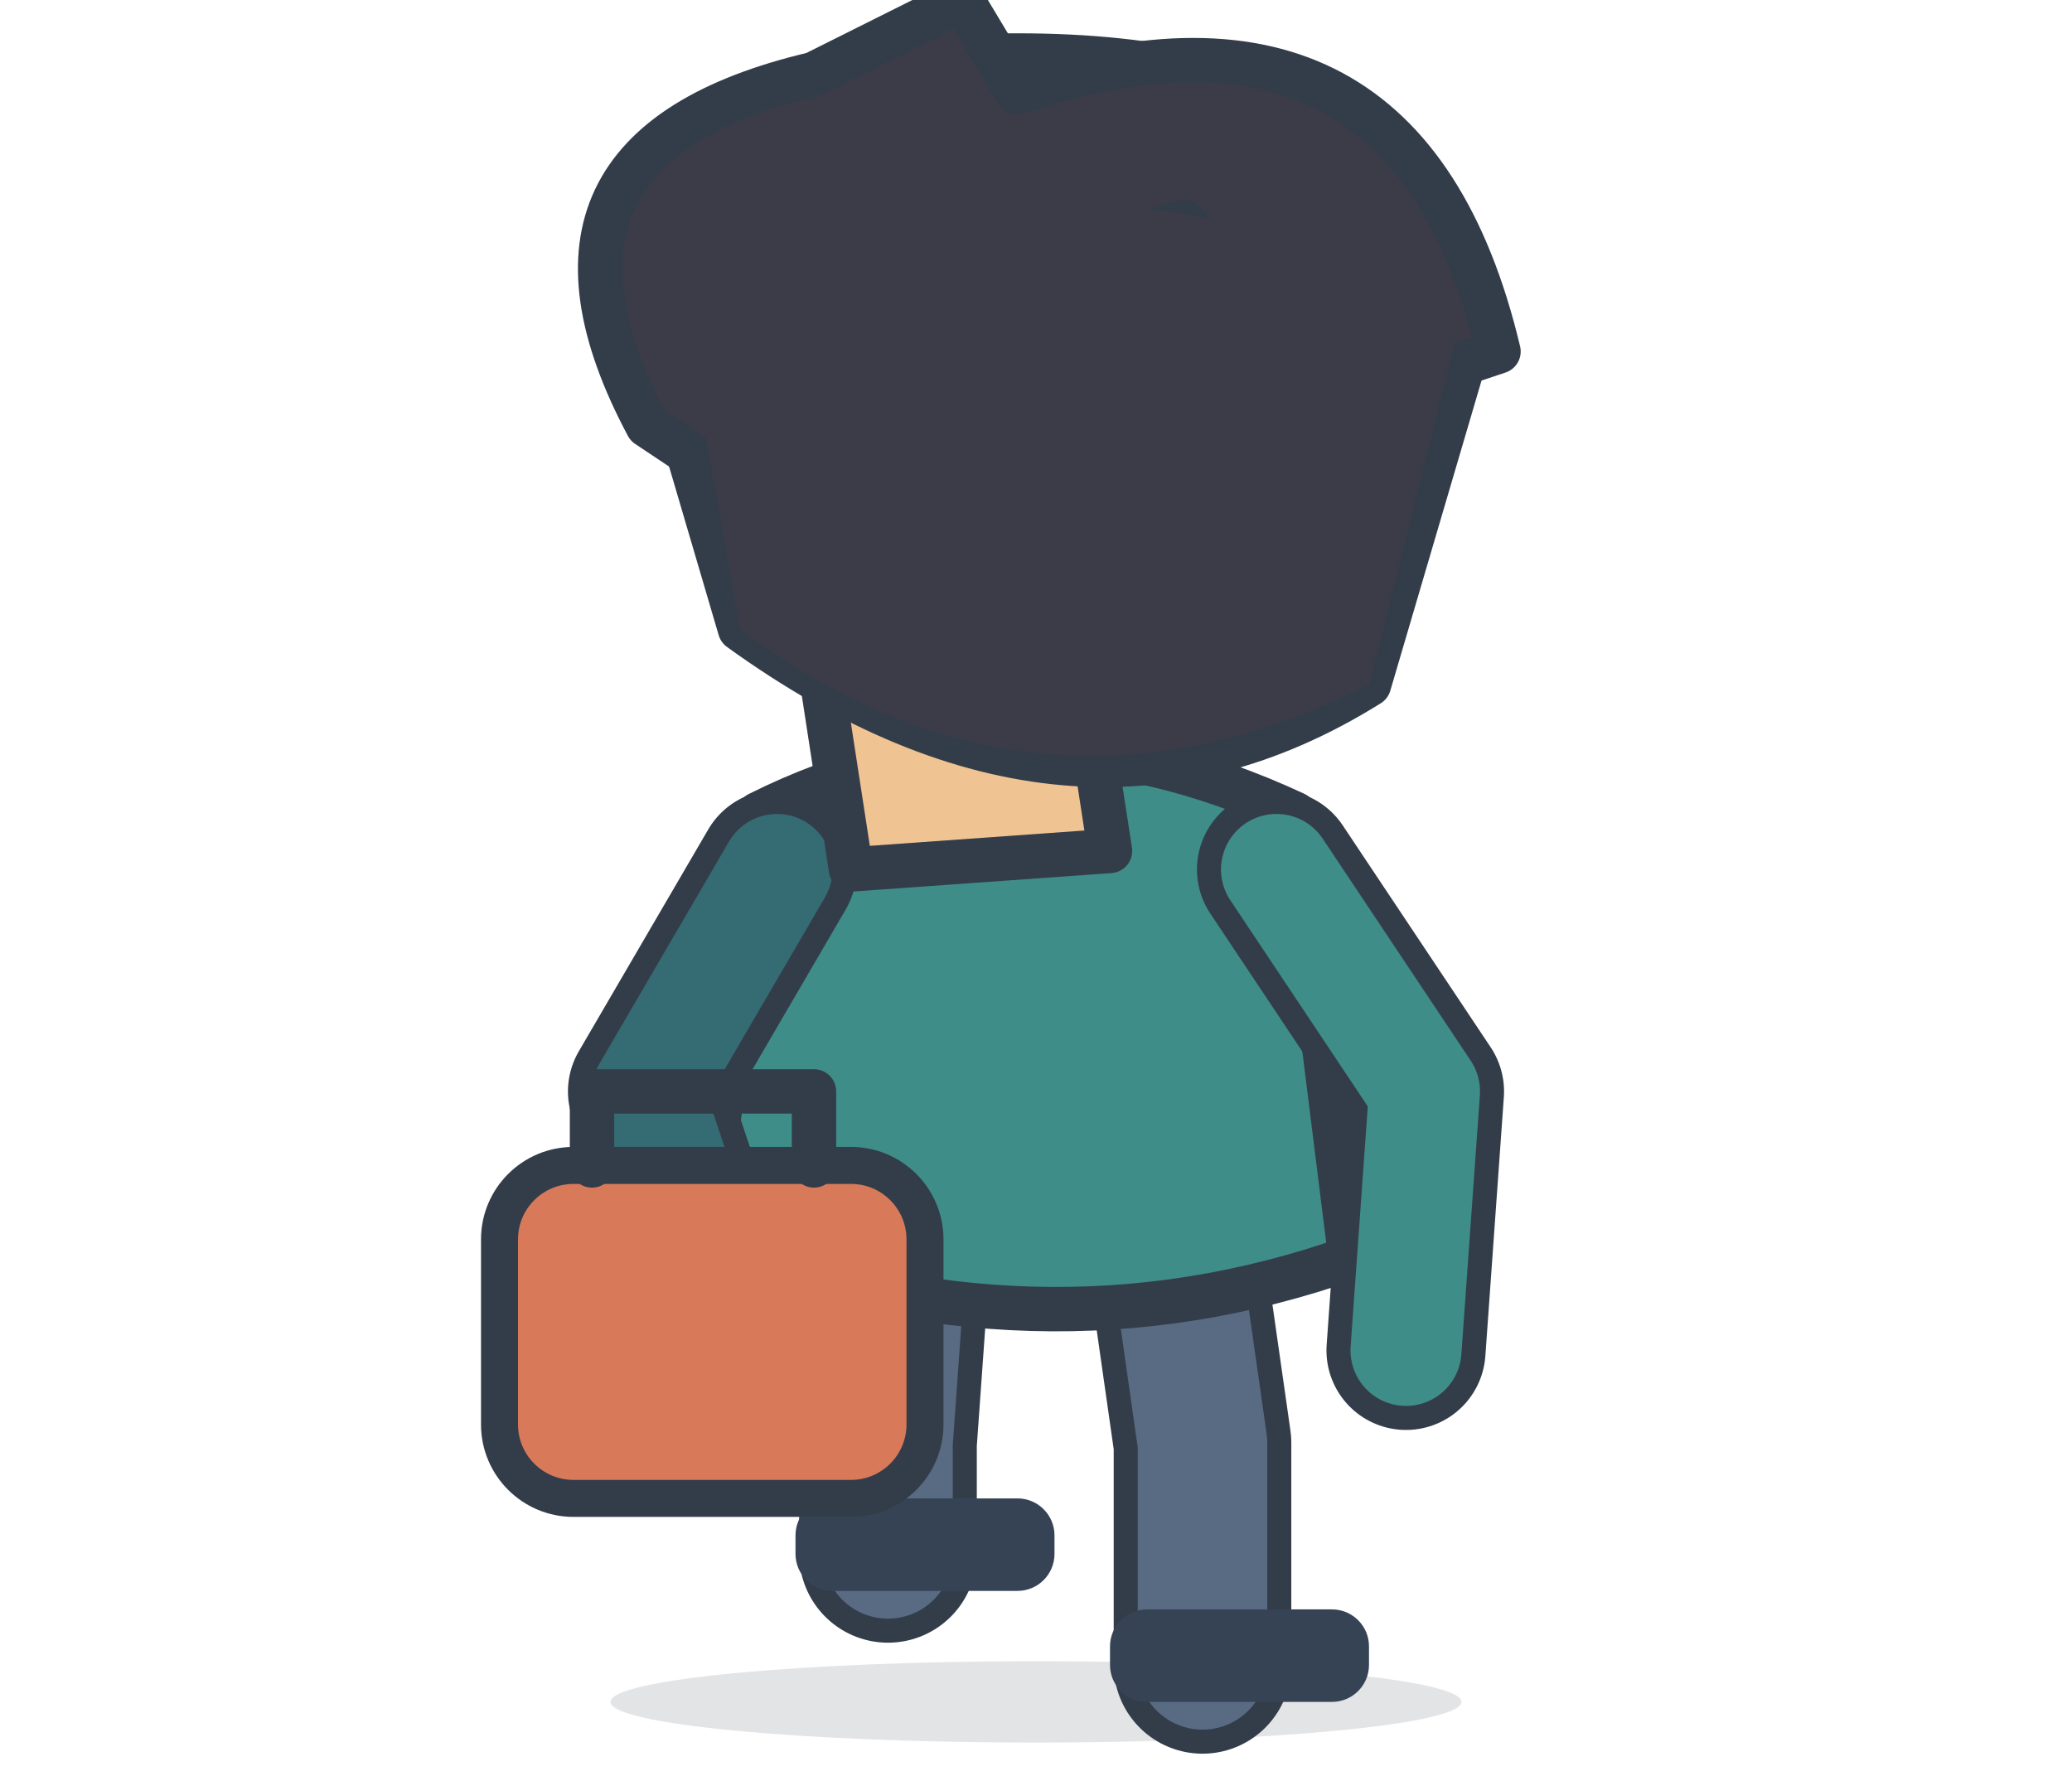
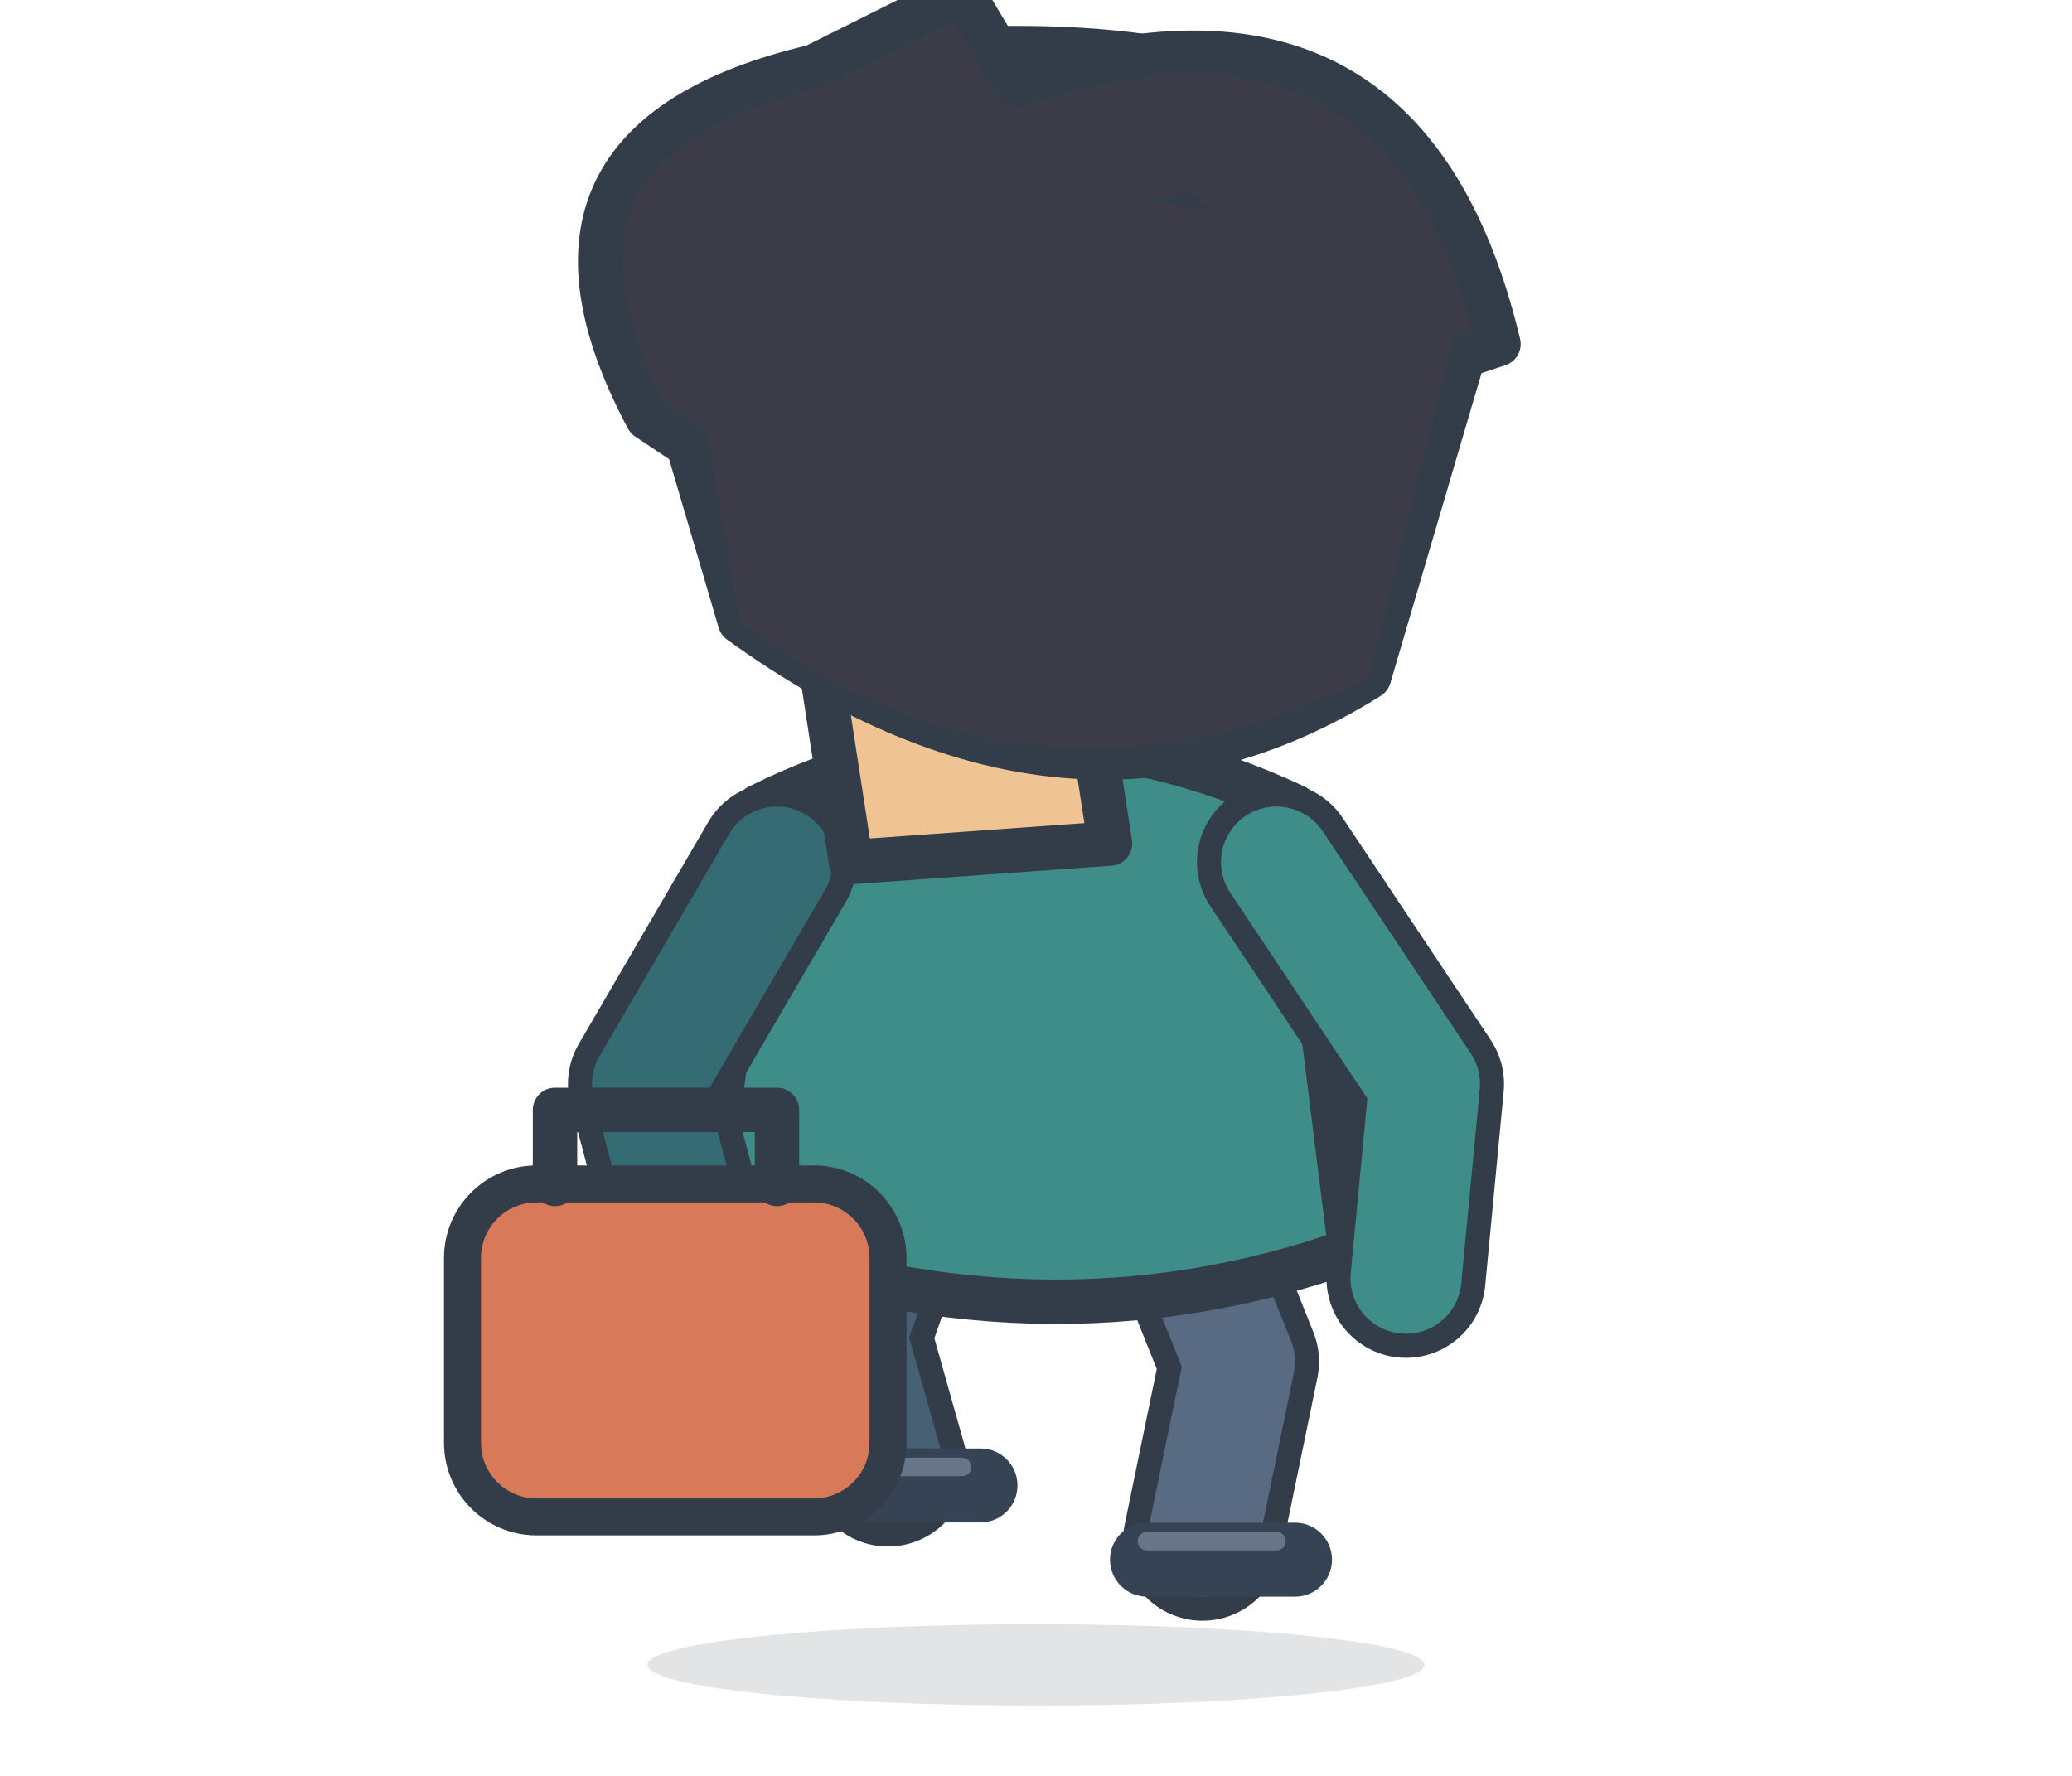
<svg xmlns="http://www.w3.org/2000/svg" width="112" height="96" viewBox="0 0 112 96">
-   <ellipse cx="56" cy="92" rx="23" ry="2.2" fill="#333d49" opacity=".14" />
-   <path d="M49 64L48 78L48 84" fill="none" stroke="#333d49" stroke-width="9.6" stroke-linejoin="round" stroke-linecap="round" />
-   <path d="M49 64L48 78L48 84" fill="none" stroke="#586b83" stroke-width="7" stroke-linejoin="round" stroke-linecap="round" />
-   <rect x="43" y="81" width="14" height="5" rx="2" fill="#364355" />
-   <path d="M63 64L65 78L65 90" fill="none" stroke="#333d49" stroke-width="9.6" stroke-linejoin="round" stroke-linecap="round" />
-   <path d="M63 64L65 78L65 90" fill="none" stroke="#586b83" stroke-width="7" stroke-linejoin="round" stroke-linecap="round" />
-   <rect x="60" y="87" width="14" height="5" rx="2" fill="#364355" />
-   <path d="M41 44q14-7 29 0l3 24q-17 6-35-1Z" fill="#3f8d89" stroke="#333d49" stroke-width="2.4" stroke-linejoin="round" stroke-linecap="round" />
-   <path d="M42 47L35 59L37 65" fill="none" stroke="#333d49" stroke-width="8.6" stroke-linejoin="round" stroke-linecap="round" />
-   <path d="M42 47L35 59L37 65" fill="none" stroke="#356b73" stroke-width="6" stroke-linejoin="round" stroke-linecap="round" />
-   <path d="M69 47L77 59L76 73" fill="none" stroke="#333d49" stroke-width="8.6" stroke-linejoin="round" stroke-linecap="round" />
-   <path d="M69 47L77 59L76 73" fill="none" stroke="#3f8d89" stroke-width="6" stroke-linejoin="round" stroke-linecap="round" />
-   <rect x="27" y="63" width="23" height="18" rx="4" fill="#d87959" stroke="#333d49" stroke-width="2" />
-   <path d="M32 63v-4h12v4" fill="none" stroke="#333d49" stroke-width="2.4" stroke-linejoin="round" stroke-linecap="round" />
-   <path d="M44 34 58 33l2 13-14 1Z" fill="#f0c392" stroke="#333d49" stroke-width="2.4" stroke-linejoin="round" stroke-linecap="round" />
-   <path d="M35 17Q34 3 55 3q23 0 24 17l-5 17Q58 47 40 34Z" fill="#f0c392" stroke="#333d49" stroke-width="2.4" stroke-linejoin="round" stroke-linecap="round" />
-   <path d="M35 23Q27 8 44 4L52 0l3 5Q76-2 81 19l-9 3-8-10-21 6-2 9Z" fill="#3b3c48" stroke="#333d49" stroke-width="2.4" stroke-linejoin="round" stroke-linecap="round" />
-   <path d="M37 17q20-12 42 0l-5 20q-18 9-34-3Z" fill="#3b3c48" />
+   <ellipse cx="56" cy="90" rx="21" ry="2.2" fill="#333d49" opacity=".14" />
+   <path d="M49 63.6L46 72.205L48 79.3" fill="none" stroke="#333d49" stroke-width="8.6" stroke-linejoin="round" stroke-linecap="round" />
+   <path d="M49 63.6L46 72.205L48 79.3" fill="none" stroke="#486074" stroke-width="6" stroke-linejoin="round" stroke-linecap="round" />
+   <rect x="43" y="78.3" width="12" height="4" rx="2" fill="#364355" />
+   <path d="M45 79.3h7" fill="none" stroke="#667587" stroke-width="1" stroke-linejoin="round" stroke-linecap="round" />
+   <path d="M63 63.6L67 73.609L65 83.312" fill="none" stroke="#333d49" stroke-width="8.6" stroke-linejoin="round" stroke-linecap="round" />
+   <path d="M63 63.6L67 73.609L65 83.312" fill="none" stroke="#586b83" stroke-width="6" stroke-linejoin="round" stroke-linecap="round" />
+   <rect x="60" y="82.312" width="12" height="4" rx="2" fill="#364355" />
+   <path d="M62 83.312h7" fill="none" stroke="#667587" stroke-width="1" stroke-linejoin="round" stroke-linecap="round" />
+   <g transform="translate(0 -0.4)">
+     <path d="M41 44q14-7 29 0l3 24q-17 6-35-1Z" fill="#3f8d89" stroke="#333d49" stroke-width="2.4" stroke-linejoin="round" stroke-linecap="round" />
+     <path d="M42 47L35 59L37 66.5" fill="none" stroke="#333d49" stroke-width="8.6" stroke-linejoin="round" stroke-linecap="round" />
+     <path d="M42 47L35 59L37 66.5" fill="none" stroke="#356b73" stroke-width="6" stroke-linejoin="round" stroke-linecap="round" />
+     <path d="M69 47L77 59L76 69.5" fill="none" stroke="#333d49" stroke-width="8.6" stroke-linejoin="round" stroke-linecap="round" />
+     <path d="M69 47L77 59L76 69.5" fill="none" stroke="#3f8d89" stroke-width="6" stroke-linejoin="round" stroke-linecap="round" />
+     <rect x="25" y="64.4" width="23" height="18" rx="4" fill="#d87959" stroke="#333d49" stroke-width="2" />
+     <path d="M30 64.4v-4h12v4" fill="none" stroke="#333d49" stroke-width="2.4" stroke-linejoin="round" stroke-linecap="round" />
+     <path d="M44 34 58 33l2 13-14 1Z" fill="#f0c392" stroke="#333d49" stroke-width="2.4" stroke-linejoin="round" stroke-linecap="round" />
+     <path d="M35 17Q34 3 55 3q23 0 24 17l-5 17Q58 47 40 34Z" fill="#f0c392" stroke="#333d49" stroke-width="2.4" stroke-linejoin="round" stroke-linecap="round" />
+     <path d="M35 23Q27 8 44 4L52 0l3 5Q76-2 81 19l-9 3-8-10-21 6-2 9Z" fill="#3b3c48" stroke="#333d49" stroke-width="2.4" stroke-linejoin="round" stroke-linecap="round" />
+     <path d="M37 17q20-12 42 0l-5 20q-18 9-34-3Z" fill="#3b3c48" />
+   </g>
</svg>
